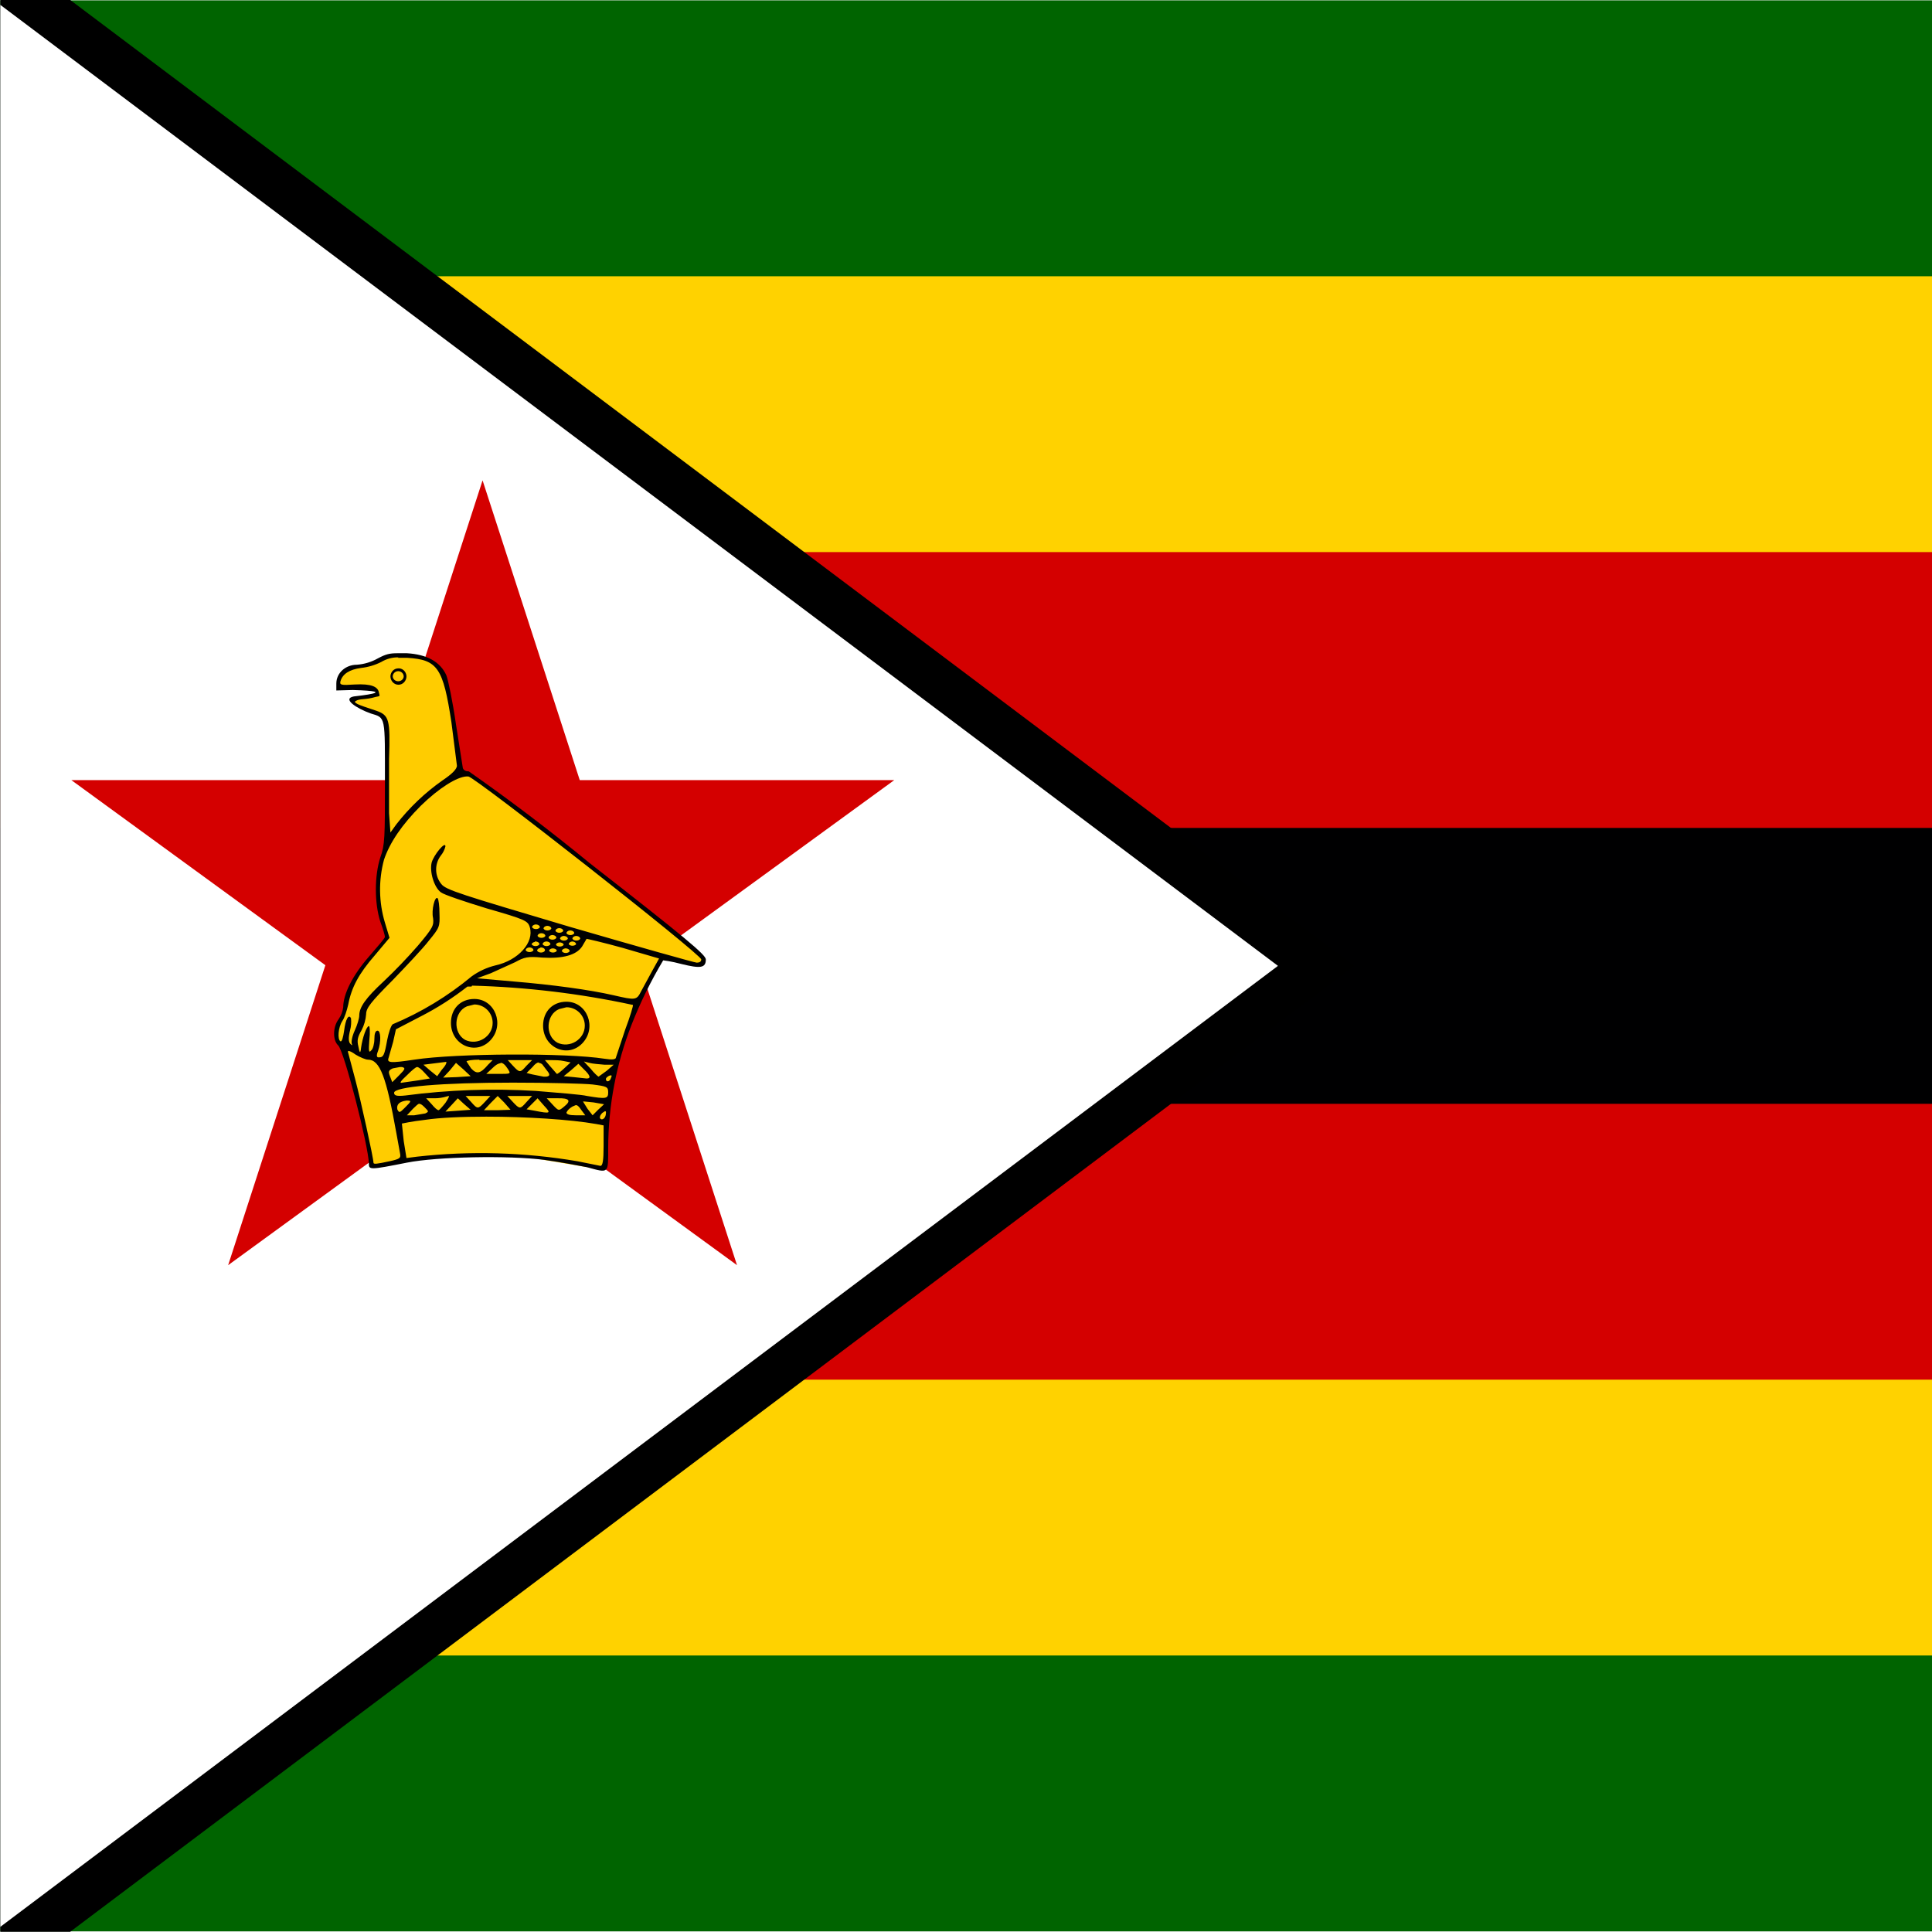
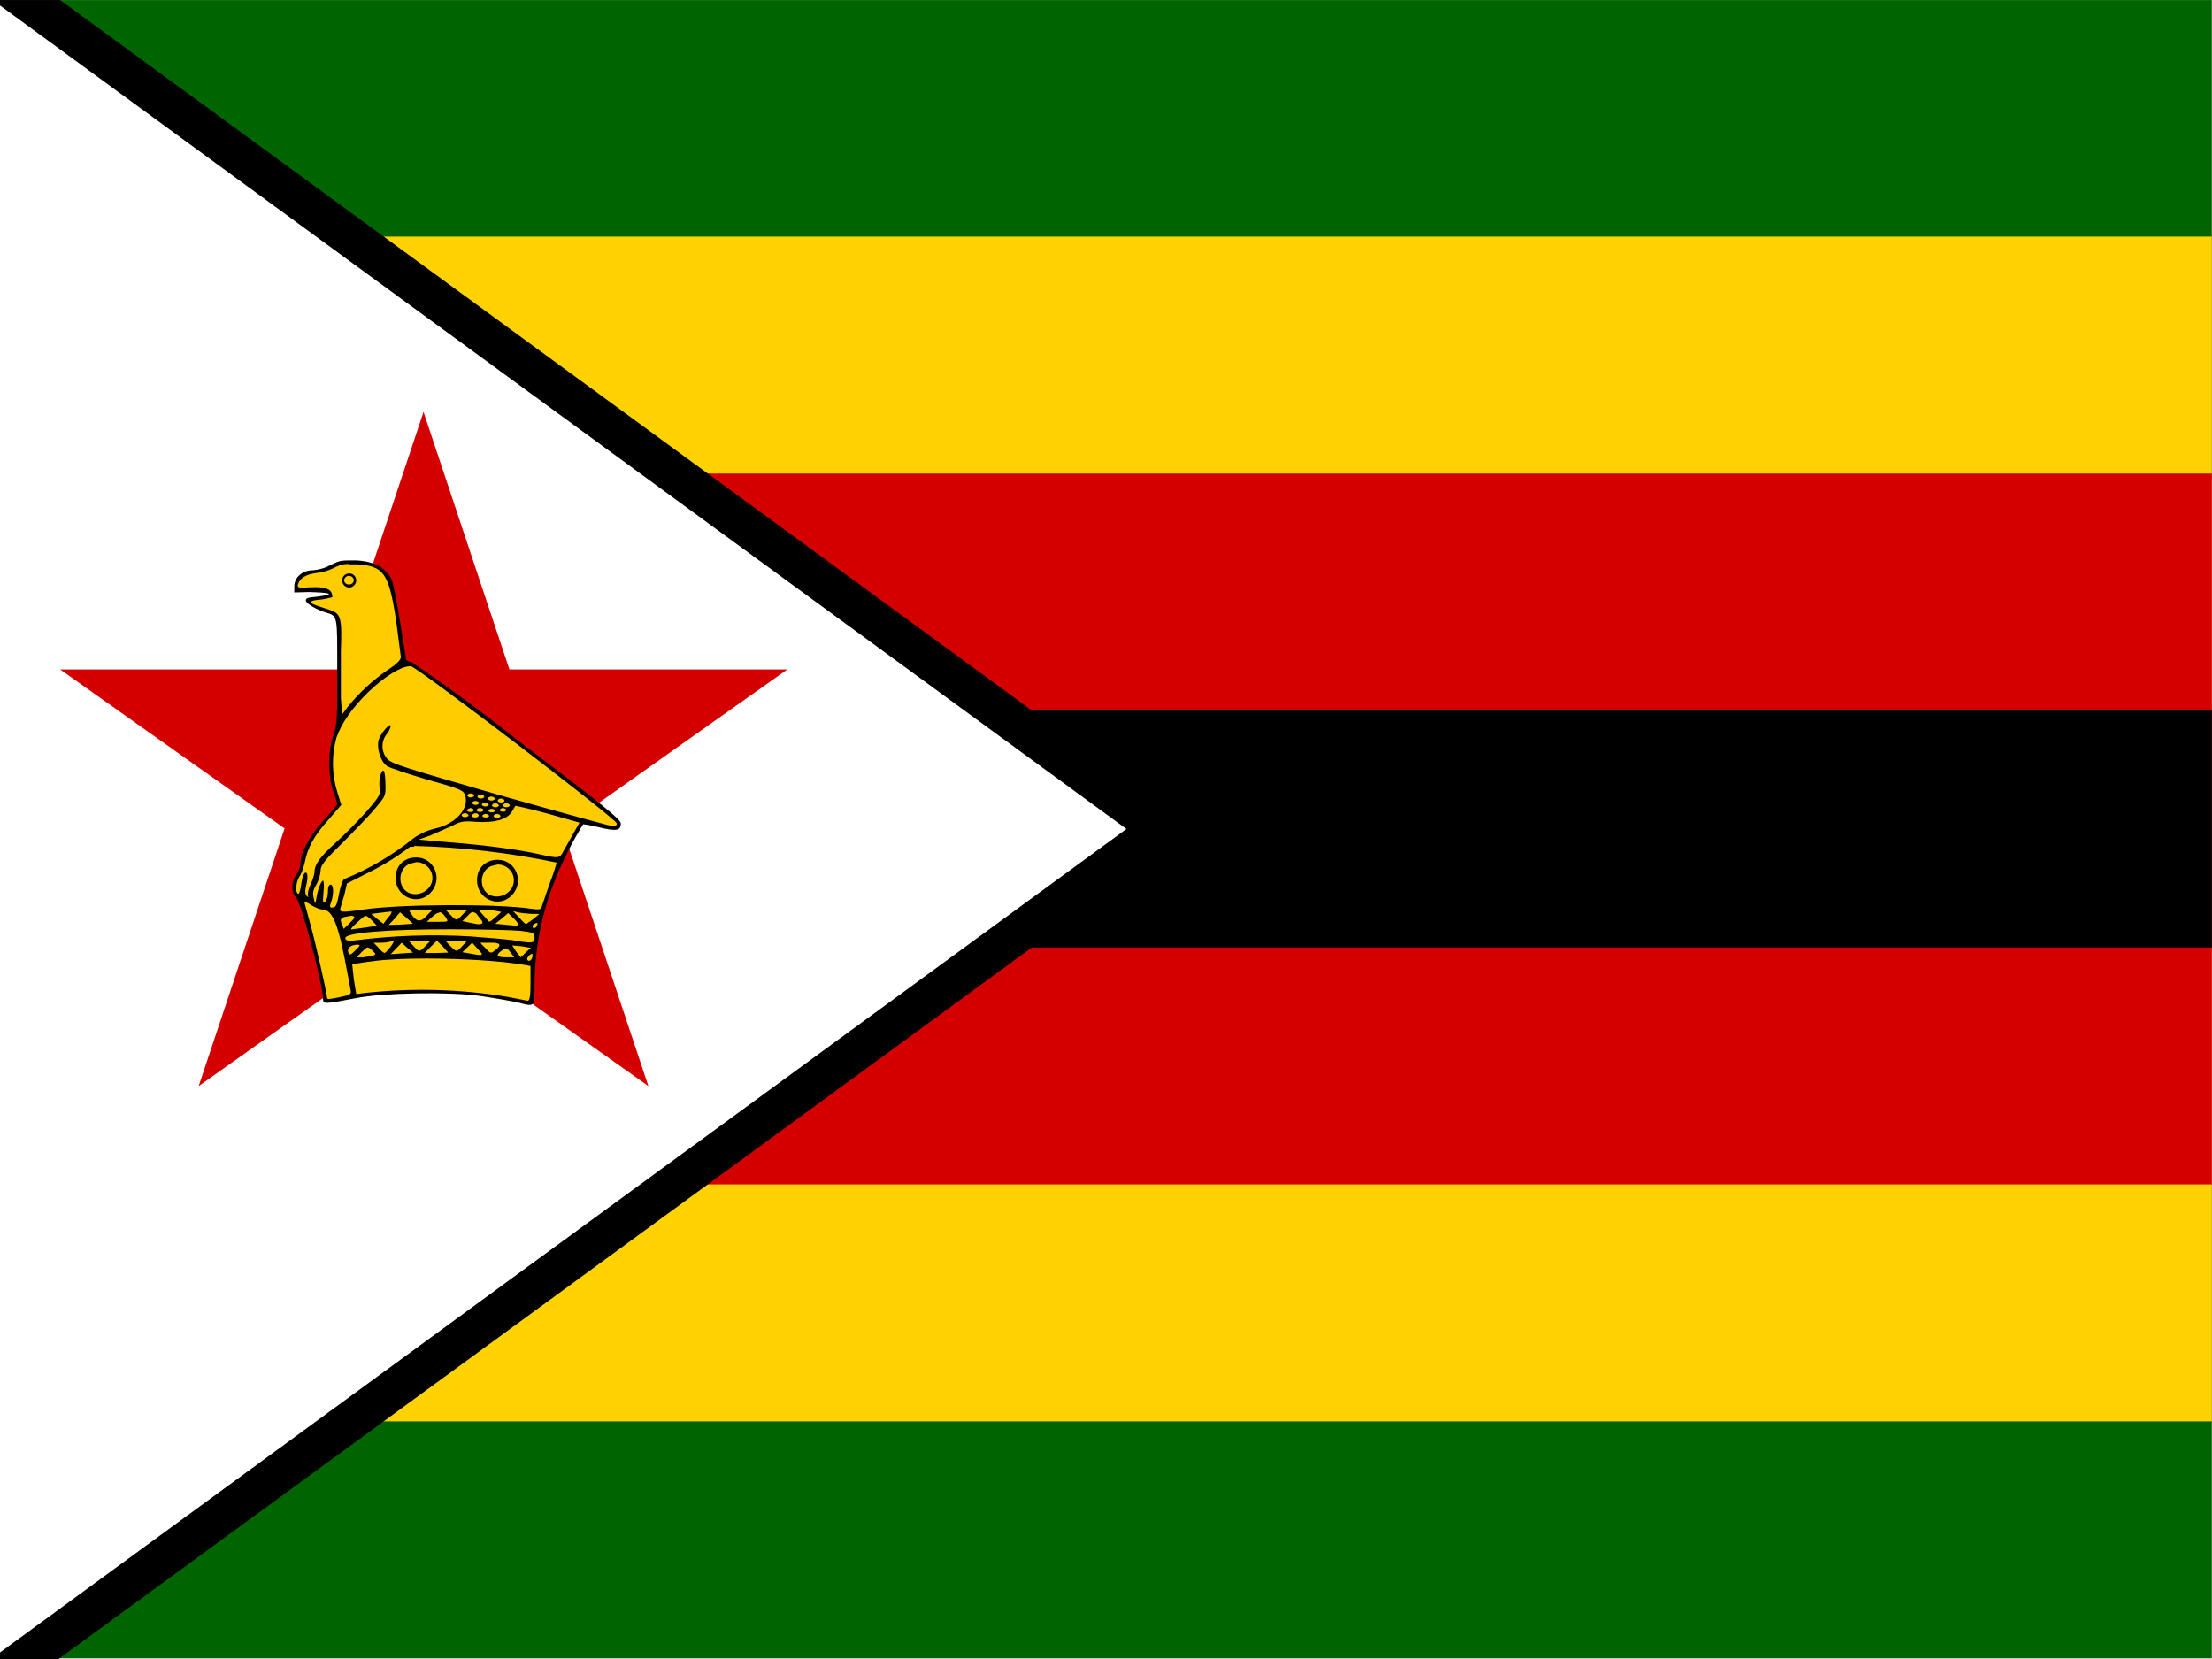
- <svg xmlns="http://www.w3.org/2000/svg" xmlns:xlink="http://www.w3.org/1999/xlink" id="flag-icons-zw" viewBox="0 0 512 512">
+ <svg xmlns="http://www.w3.org/2000/svg" xmlns:xlink="http://www.w3.org/1999/xlink" id="flag-icons-zw" viewBox="0 0 640 480">
  <defs>
    <clipPath id="zw-a">
-       <path fill="#00f" fill-rule="evenodd" d="M1.3-.1h421.4v420.2H1.3z" />
+       <rect width="546" height="420.1" x="1.9" y=".1" fill="#00f" fill-rule="evenodd" ry="0" />
    </clipPath>
  </defs>
-   <g clip-path="url(#zw-a)" transform="matrix(1.2149 0 0 1.2184 -1.5 .1)">
+   <g clip-path="url(#zw-a)" transform="matrix(1.1722 0 0 1.1426 -2.3 -.1)">
    <path fill="#006400" d="M0 0h840v420H0z" />
    <path fill="#ffd200" d="M0 60h840v300H0z" />
    <path fill="#d40000" d="M0 120h840v180H0z" />
    <path fill="#000001" d="M0 180h840v60H0z" />
    <path stroke="#000" stroke-width="20" d="M0 0v420l280-210z" />
    <path fill="#fff" d="M0 0v420l280-210z" />
    <path fill="#d40000" d="M106.5 104.4 162 275.1 16.8 169.6h179.5L51 275.1z" />
    <path fill="#fc0" d="m82.8 253.7 9.8-1.8 18.1-.7 6.7.6 15 2.5 1.1-1.5V242l1.8-9.3 3-9.4 3.3-7.5 4.2-7.8 6.8 1.7h1.8l.2-1.3-14.4-12.3-15-11.5-21.7-16.2-2-.5-2.3-17-1.7-5.1-2.3-2-4.3-1.4-4.8.2-2.2 1.2-4.6 1-2.4.4-1.6 1.9-.2 2.4 6.7.2 1.7.7-.2.7-3.8.5-1.8.6 2.1 1.6 2.2.8 2.8 1 .6 2 .2 25.8-1.5 4-.5 7.5 2.2 9-5.6 6.4L77 216l-.6 3.5-1.7 3.5-.2 2.2 1.1 2.4 4.3 14.2 2.2 11.7z" />
    <path d="M88 142c-1.8 0-2.6.2-4.3 1.1a11 11 0 0 1-4.6 1.4c-2.5 0-4.5 1.8-4.5 4.1v1.5l3.6-.1c10.6.3 1 1.3.2 1.4-2.6.5.6 2.6 3.7 3.7 3.3 1 3.1.4 3.1 15 0 11.9 0 13.6-1 16.3-1.3 4-1.3 10 0 14 .6 1.6 1 3 1 3.3s-1.6 2.1-3.5 4.3c-3.5 4-5.6 8.1-5.6 11a6 6 0 0 1-1 2.6c-1.3 1.7-1.3 4.6-.1 5.7 1.3 1.2 6.6 21.8 6.7 25.7 0 1.4.2 1.4 8.3-.2 6.6-1.3 22.1-1.6 30-.6 3.6.5 7.8 1.3 9.3 1.6 4.8 1.3 4.6 1.5 4.6-4.3a74 74 0 0 1 5.1-26.7 95 95 0 0 1 6.9-14s1.8.2 4 .8c4.1 1 5.3.9 5.3-1 0-1-4.3-4.6-25.4-21a432 432 0 0 0-26.3-19.9q-1 0-1.3-.7l-1.5-9.5c-.7-4.9-1.7-9.7-2.1-10.7q-2-4.4-8.6-4.8zm.1 1h2c6.6.4 7.8 2.2 9.6 14l1.2 9.4q.1 1.1-3.2 3.3a47 47 0 0 0-10 9.5l-1.3 1.8-.3-4.2V165c.3-8.7 0-9.5-2.8-10.5-2.3-.8-5.3-1.6-4.5-2.1 1-.6 2-.2 4.4-.9 1-.2.9-.1.7-.9-.2-1.3-1.6-2-5.3-1.8-3 .2-3.3.1-3.1-.7q.7-2.4 4.5-2.9a13 13 0 0 0 4.4-1.3 7 7 0 0 1 3.7-1zm14.9 25.8h.4c1.7.3 50.8 38.7 50.8 39.8q0 .7-1 .7c-.4 0-12.9-3.5-27.7-7.8-23.6-7-27-8-28-9.3a5 5 0 0 1-.1-6.2 5 5 0 0 0 1-2c0-1.2-2.5 1.8-3 3.5-.5 2 .5 5.4 2 6.5.6.5 5.1 2 10 3.5 8.4 2.4 9 2.7 9.4 4.1 1 3.3-2.5 7.2-7.5 8.3a15 15 0 0 0-5.2 2.4 68 68 0 0 1-17.2 10.4c-.4.3-.9 1.9-1.2 3.4-.6 3.3-.8 3.8-1.8 3.8q-.8.1-.2-1.4c.7-2 .6-4.4-.1-4.4q-.7 0-.7 1.8c0 1-.3 2.2-.7 2.5-.5.6-.6.2-.4-2.3.2-1.7.1-3-.1-3-.5 0-1.4 2.5-1.7 4.7q-.2 2-.6-.3c-.3-1.2-.2-2 .7-3.5a9 9 0 0 0 1-3.5c0-1.3 1-2.6 5.7-7.3 3-3.1 6.7-7 8-8.7 2.3-2.8 2.4-3 2.3-5.9 0-1.6-.2-3.1-.4-3.3-.6-.6-1.4 2.6-1 4.3.2 1.6 0 2.1-3.3 6a113 113 0 0 1-7.5 7.8c-3.9 3.6-5.3 5.6-5.3 7.4 0 .6-.4 2-1 3.3s-.8 2.6-.6 2.9q.2.5-.3 0-.7-.6-.1-3a7 7 0 0 0 .2-2.6c-.5-1-1.2.2-1.5 2.7-.2 1.4-.5 2.5-.8 2.3-.7-.4-.5-3 .4-4.4.5-.7 1-2.3 1.3-3.6.7-3.7 2.3-6.7 5.8-10.7l3.2-3.8-1-3.3a25 25 0 0 1-.2-13.7q1.9-5.6 8-11.7c4-3.9 7.9-6.3 10-6.4m15 32.2a.9.6 0 0 1 1 .6.9.6 0 0 1-1.7 0 .9.6 0 0 1 .7-.6m2.5.3a.9.6 0 0 1 1 .6.9.6 0 0 1-1.7 0 .9.6 0 0 1 .7-.6m2.6.5a.9.6 0 0 1 1 .6.9.6 0 0 1-1.7 0 .9.6 0 0 1 .7-.6m2.4.5a.9.6 0 0 1 1 .6.9.6 0 0 1-1.7 0 .9.6 0 0 1 .7-.6m-6.3.6a.9.6 0 0 1 1 .6.9.6 0 0 1-1.7 0 .9.6 0 0 1 .7-.6m2.4.4a.9.6 0 0 1 1 .6.9.6 0 0 1-1.7 0 .9.6 0 0 1 .7-.6m5.2.2a.9.6 0 0 1 1 .6.9.6 0 0 1-1.7 0 .9.6 0 0 1 .7-.6m-2.7 0a.9.6 0 0 1 1 .6.9.6 0 0 1-1.7 0 .9.6 0 0 1 .7-.6m5 .6c.1 0 3.7.8 8 2l7.9 2.3-1.5 2.7-2.4 4.4c-1 2-1.2 2-6 .9-5.2-1.2-13.4-2.3-21.8-3l-8-.7 3-1.1 5.3-2.4c2-1.1 2.8-1.3 5.9-1q6.8.4 8.7-2.4l1-1.7zm-8.8.6a.9.6 0 0 1 1 .6.9.6 0 0 1-1.7 0 .9.6 0 0 1 .7-.6m5.6 0a.9.6 0 0 1 1 .6.9.6 0 0 1-1.6 0 .9.6 0 0 1 .7-.6zm-8 0a.9.6 0 0 1 1 .6.9.6 0 0 1-1.7 0 .9.6 0 0 1 .7-.5zm5.3.2a.9.6 0 0 1 1 .5.9.6 0 0 1-1.7 0 .9.6 0 0 1 .7-.5m-6.6 1.1a.9.6 0 0 1 1 .6.9.6 0 0 1-1.7 0 .9.6 0 0 1 .7-.6m2.5 0a.9.6 0 0 1 1 .7.9.6 0 0 1-1.7 0 .9.6 0 0 1 .7-.6zm2.6.2a.9.6 0 0 1 1 .5.9.6 0 0 1-1.7 0 .9.6 0 0 1 .7-.5m2.8 0a.9.6 0 0 1 1 .6.9.6 0 0 1-1.7 0 .9.6 0 0 1 .7-.6m-20.3 8.1a191 191 0 0 1 35.1 4.2c.1.1-.6 2.5-1.7 5.4l-2 6q0 .7-2.5.3c-8.3-1.3-32.3-1.2-41.5.2-5.3.8-6 .7-5.6-.4l1-3.5.6-2.7L93 221a63 63 0 0 0 10.2-6.5h.9zm-27 14.2q.5 0 1.6.8c1 .6 2.2 1.1 2.7 1.1 2.6 0 4 3.7 6.2 16l.8 4.4c.2 1 0 1.2-2.3 1.7-2.8.6-3.5.7-3.5.3 0-1-2.8-13.7-4-18.2l-1.6-6h.1zm28.6 2h2.9l-1 1c-1.7 2-2.5 2.1-3.7.8l-1-1.5c0-.2 1.3-.4 2.8-.4zm6.1 0h5.4l-1.2 1.2c-1.4 1.6-1.5 1.6-3 0l-1.2-1.3zm8.2 0h1.3c.7 0 2 0 2.8.2l1.5.3-1.4 1.3q-1.3 1.2-1.6 1.2l-1.4-1.6zm8.5.3 1.2.3c.7.2 2.2.3 3.3.4h2l-1.5 1.3-1.8 1.3c-.1 0-1-.8-1.7-1.7zm-30.2.1h.2q.1.5-1 1.7l-1 1.4-1.5-1.2-1.5-1.3 2.4-.3zm2.3.2 1.6 1.4 1.6 1.5-3 .2-3 .1 1.4-1.5zm18 0q.4 0 .8.3l1.3 1.7q.8 1.1-1 1l-2.5-.5-1.2-.3 1.3-1.3q.8-1 1.4-1zm-8.3 0q.7-.1 1.6 1.3c.7 1.1.7 1.1-2 1.1h-2.7l1.4-1.3q1-1 1.7-1zm17 .2 1.2 1.2q2.1 2 .6 2l-2.8-.3-2.2-.2 1.6-1.3zm-35.2.7q.5 0 1.6 1.2l1.2 1.3-2.5.4-3.5.5q-1.1.3 1-1.6 1.7-1.7 2.2-1.8m-3.7 0h.4c.8.2.8.4-.6 1.8l-1.5 1.5-.5-1.3c-.4-1-.3-1.3.6-1.7zm46 1.8q.3 0 0 .6c-.2.8-1.1 1-1.1.2q0-.3.7-.7zm-21.4 1.6c7.7 0 15.5.2 17.4.4 3.1.4 3.4.5 3.4 1.7 0 1.4-.4 1.5-4.6.8-1.2-.3-6.3-.7-11.2-1.1a150 150 0 0 0-28.5 1c-1.9.2-2.4 0-2.4-.6 0-1.3 10.2-2.2 25.9-2.2m-10.3 2.9h5.4l-1.2 1.3c-1.5 1.6-1.6 1.6-3 0zm7 0 1.4 1.4 1.4 1.6-2.9.1h-2.9l1.5-1.6zm2.1 0h5.4l-1.2 1.3c-1.4 1.6-1.5 1.6-3 0zm-12.8 0q.3 0-.7 1.5-1.2 1.5-1.5 1.6-.5-.1-1.5-1.3l-1.2-1.3H96a9 9 0 0 0 2.7-.4zm2 .5 1.3 1.2 1.5 1.3-2.6.2-2.9.2 1.4-1.5zm17.4 0 1.4 1.6c1.6 1.7 1.5 1.8-2.1 1.1l-1.7-.3 1.2-1.2zm2 0h2.4q3.8-.1 1.4 1.8c-1.2 1-1.2 1-2.6-.5zm-30.6.5c1.2 0 1.1.1-.4 1.6-1.1 1.1-1.2 1.1-1.6.3q-.3-1.6 2-1.9m38.8.2 2 .2 2.3.4-1.3 1.2-1.2 1.2-1.1-1.4-1-1.6zm-36 .5q.4 0 1.1.7c1 1 1 1 .2 1.4l-2.4.4H90l1.3-1.4q1-1 1.3-1.1zm34.1.3q.5-.1 1.2 1l.9 1.2h-2.1q-2 0-2-.6.3-.7 1.3-1.3zm6.4 1.3q.3 0 .2.5c0 1-.9 1.7-1.3 1q-.1-.5.5-1.1zm-25.9 1.2c8.7 0 18.3.6 24 1.6l1.6.3v4.4c0 3.3-.2 4.4-.7 4.4l-5-1a126 126 0 0 0-35-1l-2.3.3-.6-3.7-.4-3.8s2.3-.5 5-.8c3.3-.5 8.2-.7 13.4-.7" />
    <path id="zw-b" d="M124.8 217.8c-3 0-5.1 2.1-5.1 5.2 0 4.8 5.4 7.2 8.6 3.8s1-9-3.5-9m0 1.2a4 4 0 0 1 4 4c0 3-3.3 5-6 3.7-2.7-1.5-2.5-6.1.4-7.3z" />
    <use xlink:href="#zw-b" width="100%" height="100%" x="-20.1" y="-.6" />
    <path d="M88 145.3a1.7 1.8 0 0 0-1.6 1.7 1.7 1.8 0 1 0 3.5 0 1.7 1.8 0 0 0-1.9-1.7m.1.6a1.2 1.2 0 0 1 1.2 1.1 1.2 1.1 0 1 1-2.4 0 1.2 1.2 0 0 1 1.2-1.1" />
  </g>
</svg>
